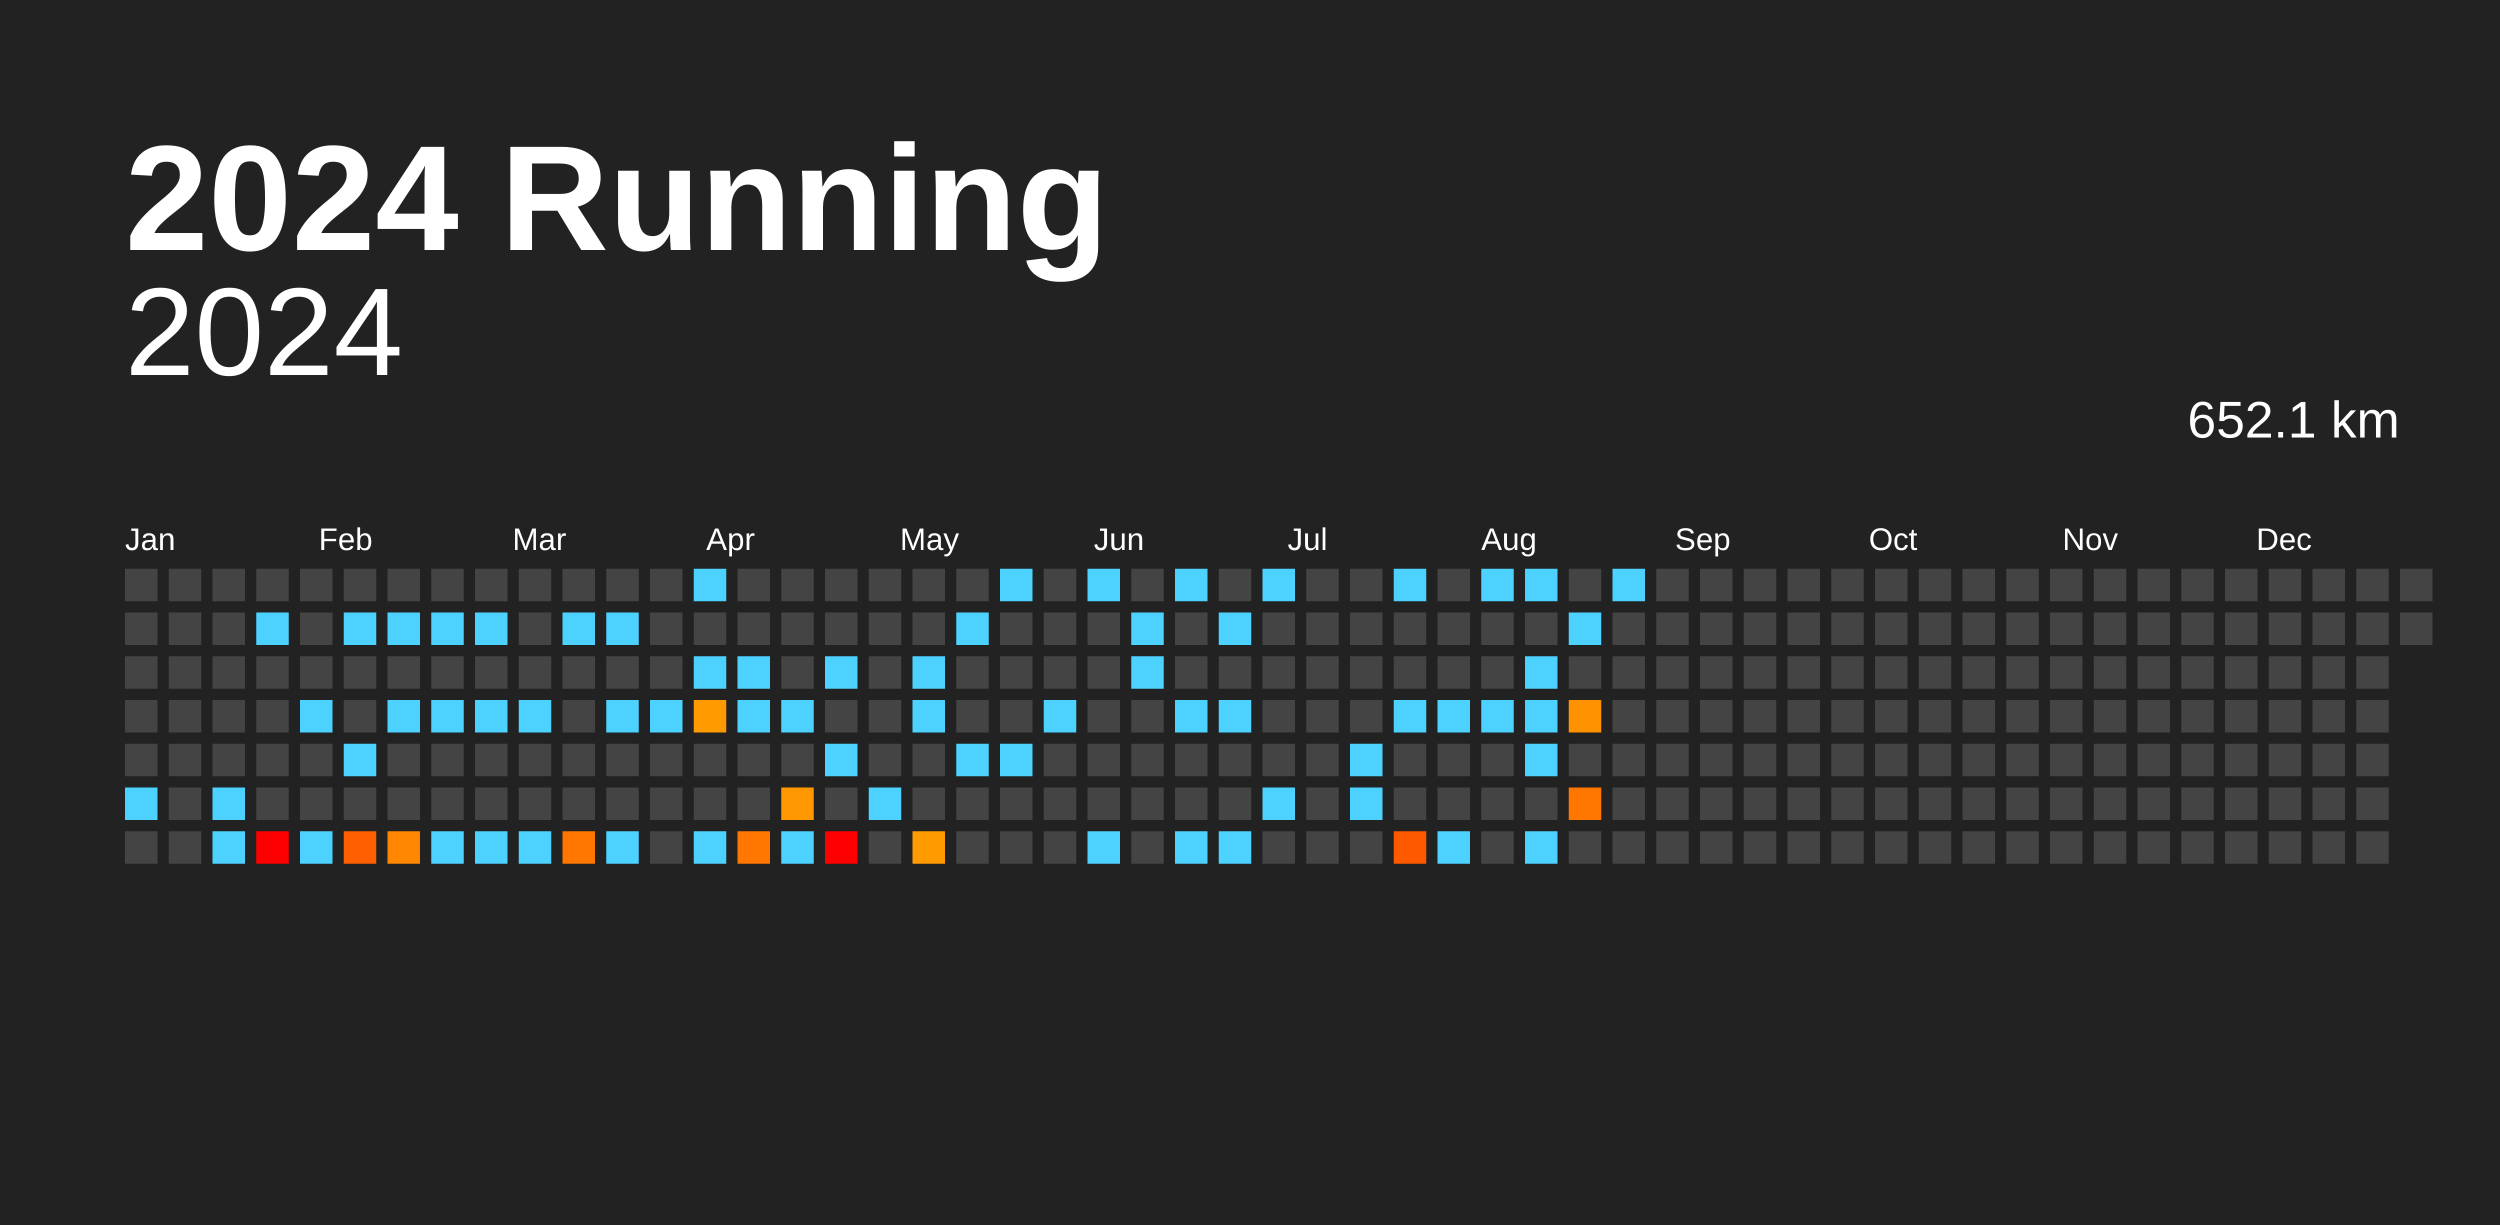
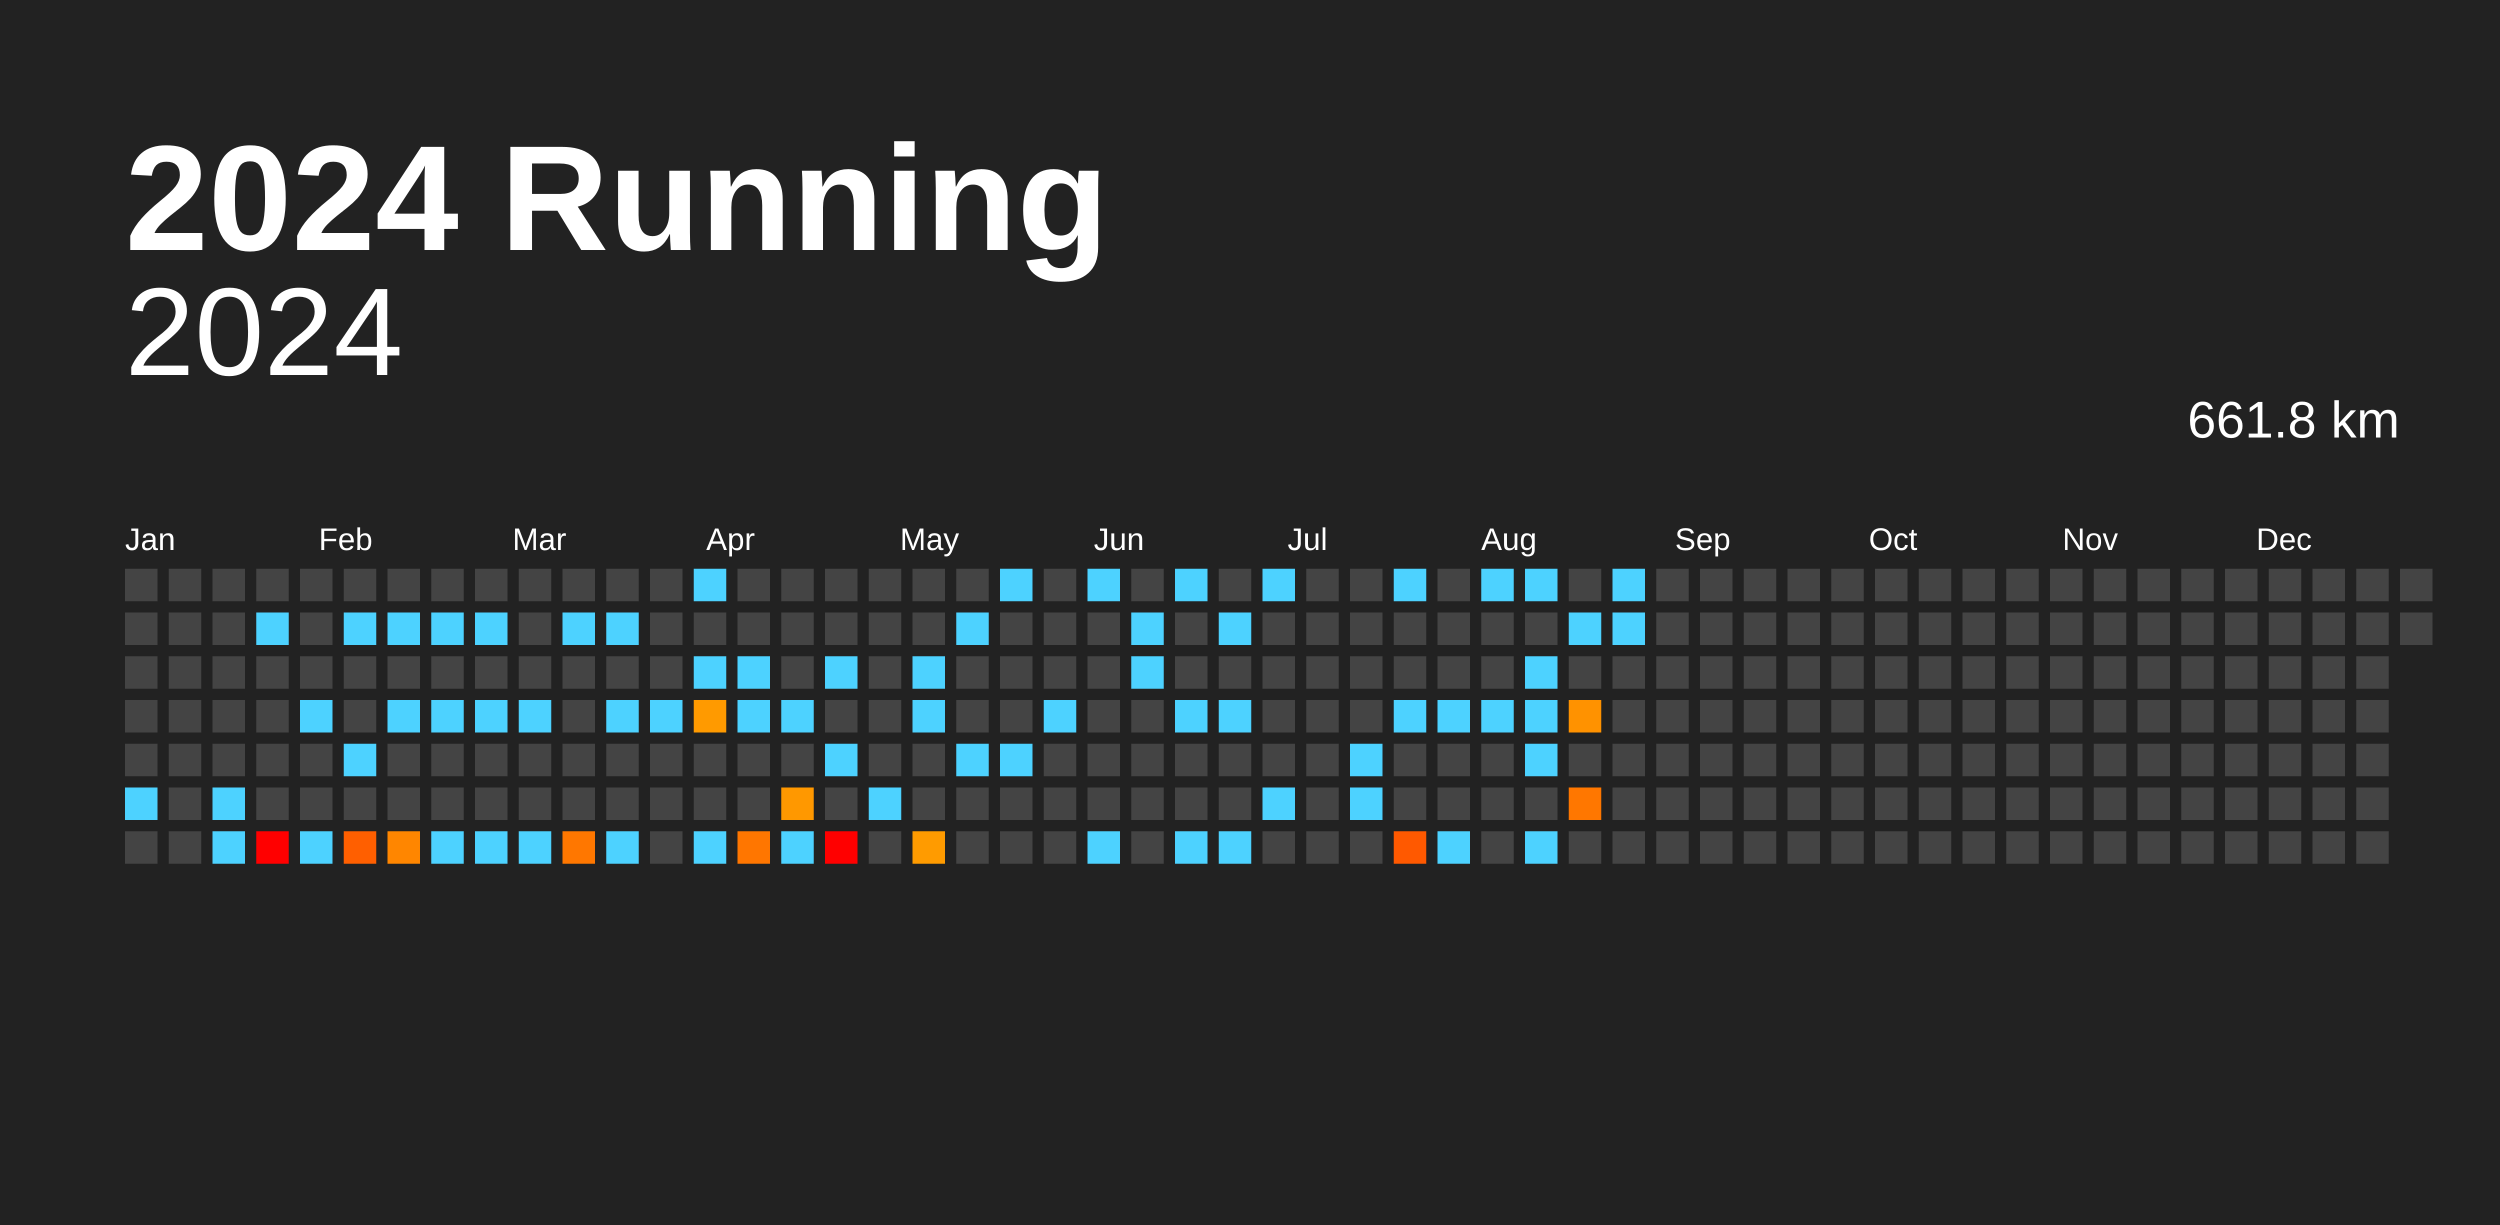
<svg xmlns="http://www.w3.org/2000/svg" baseProfile="full" height="98mm" version="1.1" viewBox="0,0,200,98" width="200mm">
  <defs />
  <rect fill="#222222" height="98" width="200" x="0" y="0" />
  <text fill="#FFFFFF" style="font-size:12px; font-family:Arial; font-weight:bold;" x="10" y="20">2024 Running</text>
  <text alignment-baseline="hanging" fill="#FFFFFF" style="font-size:10.0px; font-family:Arial;" x="10" y="30">2024</text>
-   <text alignment-baseline="hanging" fill="#FFFFFF" style="font-size:4.125px; font-family:Arial;" x="175" y="35">652.1 km</text>
+   <text alignment-baseline="hanging" fill="#FFFFFF" style="font-size:4.125px; font-family:Arial;" x="175" y="35">661.8 km</text>
  <text fill="#FFFFFF" style="font-size:2.5px; font-family:Arial" x="10.0" y="44">Jan</text>
  <text fill="#FFFFFF" style="font-size:2.5px; font-family:Arial" x="25.5" y="44">Feb</text>
  <text fill="#FFFFFF" style="font-size:2.5px; font-family:Arial" x="41.0" y="44">Mar</text>
  <text fill="#FFFFFF" style="font-size:2.5px; font-family:Arial" x="56.5" y="44">Apr</text>
  <text fill="#FFFFFF" style="font-size:2.5px; font-family:Arial" x="72.0" y="44">May</text>
  <text fill="#FFFFFF" style="font-size:2.5px; font-family:Arial" x="87.5" y="44">Jun</text>
  <text fill="#FFFFFF" style="font-size:2.5px; font-family:Arial" x="103.0" y="44">Jul</text>
  <text fill="#FFFFFF" style="font-size:2.5px; font-family:Arial" x="118.5" y="44">Aug</text>
  <text fill="#FFFFFF" style="font-size:2.5px; font-family:Arial" x="134.0" y="44">Sep</text>
  <text fill="#FFFFFF" style="font-size:2.5px; font-family:Arial" x="149.5" y="44">Oct</text>
  <text fill="#FFFFFF" style="font-size:2.5px; font-family:Arial" x="165.0" y="44">Nov</text>
  <text fill="#FFFFFF" style="font-size:2.5px; font-family:Arial" x="180.5" y="44">Dec</text>
  <rect fill="#444444" height="2.6" width="2.6" x="10.0" y="45.5" />
  <rect fill="#444444" height="2.6" width="2.6" x="10.0" y="49.0" />
  <rect fill="#444444" height="2.6" width="2.6" x="10.0" y="52.5" />
  <rect fill="#444444" height="2.6" width="2.6" x="10.0" y="56.0" />
  <rect fill="#444444" height="2.6" width="2.6" x="10.0" y="59.5" />
  <rect fill="#4dd2ff" height="2.6" width="2.6" x="10.0" y="63.0" />
  <rect fill="#444444" height="2.6" width="2.6" x="10.0" y="66.5" />
  <rect fill="#444444" height="2.6" width="2.6" x="13.5" y="45.5" />
  <rect fill="#444444" height="2.6" width="2.6" x="13.5" y="49.0" />
  <rect fill="#444444" height="2.6" width="2.6" x="13.5" y="52.5" />
  <rect fill="#444444" height="2.6" width="2.6" x="13.5" y="56.0" />
  <rect fill="#444444" height="2.6" width="2.6" x="13.5" y="59.5" />
  <rect fill="#444444" height="2.6" width="2.6" x="13.5" y="63.0" />
  <rect fill="#444444" height="2.6" width="2.6" x="13.5" y="66.5" />
  <rect fill="#444444" height="2.6" width="2.6" x="17.0" y="45.5" />
  <rect fill="#444444" height="2.6" width="2.6" x="17.0" y="49.0" />
  <rect fill="#444444" height="2.6" width="2.6" x="17.0" y="52.5" />
  <rect fill="#444444" height="2.6" width="2.6" x="17.0" y="56.0" />
  <rect fill="#444444" height="2.6" width="2.6" x="17.0" y="59.5" />
  <rect fill="#4dd2ff" height="2.6" width="2.6" x="17.0" y="63.0" />
  <rect fill="#4dd2ff" height="2.6" width="2.6" x="17.0" y="66.5" />
  <rect fill="#444444" height="2.6" width="2.6" x="20.5" y="45.5" />
  <rect fill="#4dd2ff" height="2.6" width="2.6" x="20.5" y="49.0" />
  <rect fill="#444444" height="2.6" width="2.6" x="20.5" y="52.5" />
  <rect fill="#444444" height="2.6" width="2.6" x="20.5" y="56.0" />
  <rect fill="#444444" height="2.6" width="2.6" x="20.5" y="59.5" />
  <rect fill="#444444" height="2.6" width="2.6" x="20.5" y="63.0" />
  <rect fill="red" height="2.6" width="2.6" x="20.5" y="66.5" />
  <rect fill="#444444" height="2.6" width="2.6" x="24.0" y="45.5" />
  <rect fill="#444444" height="2.6" width="2.6" x="24.0" y="49.0" />
  <rect fill="#444444" height="2.6" width="2.6" x="24.0" y="52.5" />
  <rect fill="#4dd2ff" height="2.6" width="2.6" x="24.0" y="56.0" />
  <rect fill="#444444" height="2.6" width="2.6" x="24.0" y="59.5" />
  <rect fill="#444444" height="2.6" width="2.6" x="24.0" y="63.0" />
  <rect fill="#4dd2ff" height="2.6" width="2.6" x="24.0" y="66.5" />
  <rect fill="#444444" height="2.6" width="2.6" x="27.5" y="45.5" />
  <rect fill="#4dd2ff" height="2.6" width="2.6" x="27.5" y="49.0" />
  <rect fill="#444444" height="2.6" width="2.6" x="27.5" y="52.5" />
  <rect fill="#444444" height="2.6" width="2.6" x="27.5" y="56.0" />
  <rect fill="#4dd2ff" height="2.6" width="2.6" x="27.5" y="59.5" />
  <rect fill="#444444" height="2.6" width="2.6" x="27.5" y="63.0" />
  <rect fill="#ff5f00" height="2.6" width="2.6" x="27.5" y="66.5" />
  <rect fill="#444444" height="2.6" width="2.6" x="31.0" y="45.5" />
  <rect fill="#4dd2ff" height="2.6" width="2.6" x="31.0" y="49.0" />
  <rect fill="#444444" height="2.6" width="2.6" x="31.0" y="52.5" />
  <rect fill="#4dd2ff" height="2.6" width="2.6" x="31.0" y="56.0" />
  <rect fill="#444444" height="2.6" width="2.6" x="31.0" y="59.5" />
  <rect fill="#444444" height="2.6" width="2.6" x="31.0" y="63.0" />
  <rect fill="#ff8600" height="2.6" width="2.6" x="31.0" y="66.5" />
  <rect fill="#444444" height="2.6" width="2.6" x="34.5" y="45.5" />
  <rect fill="#4dd2ff" height="2.6" width="2.6" x="34.5" y="49.0" />
  <rect fill="#444444" height="2.6" width="2.6" x="34.5" y="52.5" />
  <rect fill="#4dd2ff" height="2.6" width="2.6" x="34.5" y="56.0" />
  <rect fill="#444444" height="2.6" width="2.6" x="34.5" y="59.5" />
  <rect fill="#444444" height="2.6" width="2.6" x="34.5" y="63.0" />
  <rect fill="#4dd2ff" height="2.6" width="2.6" x="34.5" y="66.5" />
  <rect fill="#444444" height="2.6" width="2.6" x="38.0" y="45.5" />
  <rect fill="#4dd2ff" height="2.6" width="2.6" x="38.0" y="49.0" />
  <rect fill="#444444" height="2.6" width="2.6" x="38.0" y="52.5" />
  <rect fill="#4dd2ff" height="2.6" width="2.6" x="38.0" y="56.0" />
  <rect fill="#444444" height="2.6" width="2.6" x="38.0" y="59.5" />
  <rect fill="#444444" height="2.6" width="2.6" x="38.0" y="63.0" />
  <rect fill="#4dd2ff" height="2.6" width="2.6" x="38.0" y="66.5" />
  <rect fill="#444444" height="2.6" width="2.6" x="41.5" y="45.5" />
  <rect fill="#444444" height="2.6" width="2.6" x="41.5" y="49.0" />
  <rect fill="#444444" height="2.6" width="2.6" x="41.5" y="52.5" />
  <rect fill="#4dd2ff" height="2.6" width="2.6" x="41.5" y="56.0" />
  <rect fill="#444444" height="2.6" width="2.6" x="41.5" y="59.5" />
  <rect fill="#444444" height="2.6" width="2.6" x="41.5" y="63.0" />
  <rect fill="#4dd2ff" height="2.6" width="2.6" x="41.5" y="66.5" />
  <rect fill="#444444" height="2.6" width="2.6" x="45.0" y="45.5" />
  <rect fill="#4dd2ff" height="2.6" width="2.6" x="45.0" y="49.0" />
  <rect fill="#444444" height="2.6" width="2.6" x="45.0" y="52.5" />
  <rect fill="#444444" height="2.6" width="2.6" x="45.0" y="56.0" />
  <rect fill="#444444" height="2.6" width="2.6" x="45.0" y="59.5" />
  <rect fill="#444444" height="2.6" width="2.6" x="45.0" y="63.0" />
  <rect fill="#ff7700" height="2.6" width="2.6" x="45.0" y="66.5" />
  <rect fill="#444444" height="2.6" width="2.6" x="48.5" y="45.5" />
  <rect fill="#4dd2ff" height="2.6" width="2.6" x="48.5" y="49.0" />
  <rect fill="#444444" height="2.6" width="2.6" x="48.5" y="52.5" />
  <rect fill="#4dd2ff" height="2.6" width="2.6" x="48.5" y="56.0" />
  <rect fill="#444444" height="2.6" width="2.6" x="48.5" y="59.5" />
  <rect fill="#444444" height="2.6" width="2.6" x="48.5" y="63.0" />
  <rect fill="#4dd2ff" height="2.6" width="2.6" x="48.5" y="66.5" />
  <rect fill="#444444" height="2.6" width="2.6" x="52.0" y="45.5" />
  <rect fill="#444444" height="2.6" width="2.6" x="52.0" y="49.0" />
  <rect fill="#444444" height="2.6" width="2.6" x="52.0" y="52.5" />
  <rect fill="#4dd2ff" height="2.6" width="2.6" x="52.0" y="56.0" />
  <rect fill="#444444" height="2.6" width="2.6" x="52.0" y="59.5" />
  <rect fill="#444444" height="2.6" width="2.6" x="52.0" y="63.0" />
  <rect fill="#444444" height="2.6" width="2.6" x="52.0" y="66.5" />
  <rect fill="#4dd2ff" height="2.6" width="2.6" x="55.5" y="45.5" />
  <rect fill="#444444" height="2.6" width="2.6" x="55.5" y="49.0" />
  <rect fill="#4dd2ff" height="2.6" width="2.6" x="55.5" y="52.5" />
  <rect fill="#ff9a00" height="2.6" width="2.6" x="55.5" y="56.0" />
  <rect fill="#444444" height="2.6" width="2.6" x="55.5" y="59.5" />
  <rect fill="#444444" height="2.6" width="2.6" x="55.5" y="63.0" />
  <rect fill="#4dd2ff" height="2.6" width="2.6" x="55.5" y="66.5" />
  <rect fill="#444444" height="2.6" width="2.6" x="59.0" y="45.5" />
  <rect fill="#444444" height="2.6" width="2.6" x="59.0" y="49.0" />
  <rect fill="#4dd2ff" height="2.6" width="2.6" x="59.0" y="52.5" />
  <rect fill="#4dd2ff" height="2.6" width="2.6" x="59.0" y="56.0" />
  <rect fill="#444444" height="2.6" width="2.6" x="59.0" y="59.5" />
  <rect fill="#444444" height="2.6" width="2.6" x="59.0" y="63.0" />
  <rect fill="#ff7600" height="2.6" width="2.6" x="59.0" y="66.5" />
  <rect fill="#444444" height="2.6" width="2.6" x="62.5" y="45.5" />
  <rect fill="#444444" height="2.6" width="2.6" x="62.5" y="49.0" />
  <rect fill="#444444" height="2.6" width="2.6" x="62.5" y="52.5" />
  <rect fill="#4dd2ff" height="2.6" width="2.6" x="62.5" y="56.0" />
  <rect fill="#444444" height="2.6" width="2.6" x="62.5" y="59.5" />
  <rect fill="#ff9800" height="2.6" width="2.6" x="62.5" y="63.0" />
  <rect fill="#4dd2ff" height="2.6" width="2.6" x="62.5" y="66.5" />
  <rect fill="#444444" height="2.6" width="2.6" x="66.0" y="45.5" />
  <rect fill="#444444" height="2.6" width="2.6" x="66.0" y="49.0" />
  <rect fill="#4dd2ff" height="2.6" width="2.6" x="66.0" y="52.5" />
  <rect fill="#444444" height="2.6" width="2.6" x="66.0" y="56.0" />
  <rect fill="#4dd2ff" height="2.6" width="2.6" x="66.0" y="59.5" />
  <rect fill="#444444" height="2.6" width="2.6" x="66.0" y="63.0" />
  <rect fill="red" height="2.6" width="2.6" x="66.0" y="66.5" />
  <rect fill="#444444" height="2.6" width="2.6" x="69.5" y="45.5" />
  <rect fill="#444444" height="2.6" width="2.6" x="69.5" y="49.0" />
  <rect fill="#444444" height="2.6" width="2.6" x="69.5" y="52.5" />
  <rect fill="#444444" height="2.6" width="2.6" x="69.5" y="56.0" />
  <rect fill="#444444" height="2.6" width="2.6" x="69.5" y="59.5" />
  <rect fill="#4dd2ff" height="2.6" width="2.6" x="69.5" y="63.0" />
  <rect fill="#444444" height="2.6" width="2.6" x="69.5" y="66.5" />
  <rect fill="#444444" height="2.6" width="2.6" x="73.0" y="45.5" />
  <rect fill="#444444" height="2.6" width="2.6" x="73.0" y="49.0" />
  <rect fill="#4dd2ff" height="2.6" width="2.6" x="73.0" y="52.5" />
  <rect fill="#4dd2ff" height="2.6" width="2.6" x="73.0" y="56.0" />
  <rect fill="#444444" height="2.6" width="2.6" x="73.0" y="59.5" />
  <rect fill="#444444" height="2.6" width="2.6" x="73.0" y="63.0" />
  <rect fill="#ff9b00" height="2.6" width="2.6" x="73.0" y="66.5" />
  <rect fill="#444444" height="2.6" width="2.6" x="76.5" y="45.5" />
  <rect fill="#4dd2ff" height="2.6" width="2.6" x="76.5" y="49.0" />
  <rect fill="#444444" height="2.6" width="2.6" x="76.5" y="52.5" />
  <rect fill="#444444" height="2.6" width="2.6" x="76.5" y="56.0" />
  <rect fill="#4dd2ff" height="2.6" width="2.6" x="76.5" y="59.5" />
  <rect fill="#444444" height="2.6" width="2.6" x="76.5" y="63.0" />
  <rect fill="#444444" height="2.6" width="2.6" x="76.5" y="66.5" />
  <rect fill="#4dd2ff" height="2.6" width="2.6" x="80.0" y="45.5" />
  <rect fill="#444444" height="2.6" width="2.6" x="80.0" y="49.0" />
  <rect fill="#444444" height="2.6" width="2.6" x="80.0" y="52.5" />
  <rect fill="#444444" height="2.6" width="2.6" x="80.0" y="56.0" />
  <rect fill="#4dd2ff" height="2.6" width="2.6" x="80.0" y="59.5" />
  <rect fill="#444444" height="2.6" width="2.6" x="80.0" y="63.0" />
  <rect fill="#444444" height="2.6" width="2.6" x="80.0" y="66.5" />
  <rect fill="#444444" height="2.6" width="2.6" x="83.5" y="45.5" />
  <rect fill="#444444" height="2.6" width="2.6" x="83.5" y="49.0" />
  <rect fill="#444444" height="2.6" width="2.6" x="83.5" y="52.5" />
  <rect fill="#4dd2ff" height="2.6" width="2.6" x="83.5" y="56.0" />
  <rect fill="#444444" height="2.6" width="2.6" x="83.5" y="59.5" />
  <rect fill="#444444" height="2.6" width="2.6" x="83.5" y="63.0" />
  <rect fill="#444444" height="2.6" width="2.6" x="83.5" y="66.5" />
  <rect fill="#4dd2ff" height="2.6" width="2.6" x="87.0" y="45.5" />
  <rect fill="#444444" height="2.6" width="2.6" x="87.0" y="49.0" />
  <rect fill="#444444" height="2.6" width="2.6" x="87.0" y="52.5" />
  <rect fill="#444444" height="2.6" width="2.6" x="87.0" y="56.0" />
  <rect fill="#444444" height="2.6" width="2.6" x="87.0" y="59.5" />
  <rect fill="#444444" height="2.6" width="2.6" x="87.0" y="63.0" />
  <rect fill="#4dd2ff" height="2.6" width="2.6" x="87.0" y="66.5" />
  <rect fill="#444444" height="2.6" width="2.6" x="90.5" y="45.5" />
  <rect fill="#4dd2ff" height="2.6" width="2.6" x="90.5" y="49.0" />
  <rect fill="#4dd2ff" height="2.6" width="2.6" x="90.5" y="52.5" />
  <rect fill="#444444" height="2.6" width="2.6" x="90.5" y="56.0" />
  <rect fill="#444444" height="2.6" width="2.6" x="90.5" y="59.5" />
  <rect fill="#444444" height="2.6" width="2.6" x="90.5" y="63.0" />
  <rect fill="#444444" height="2.6" width="2.6" x="90.5" y="66.5" />
  <rect fill="#4dd2ff" height="2.6" width="2.6" x="94.0" y="45.5" />
  <rect fill="#444444" height="2.6" width="2.6" x="94.0" y="49.0" />
  <rect fill="#444444" height="2.6" width="2.6" x="94.0" y="52.5" />
  <rect fill="#4dd2ff" height="2.6" width="2.6" x="94.0" y="56.0" />
  <rect fill="#444444" height="2.6" width="2.6" x="94.0" y="59.5" />
  <rect fill="#444444" height="2.6" width="2.6" x="94.0" y="63.0" />
  <rect fill="#4dd2ff" height="2.6" width="2.6" x="94.0" y="66.5" />
  <rect fill="#444444" height="2.6" width="2.6" x="97.5" y="45.5" />
  <rect fill="#4dd2ff" height="2.6" width="2.6" x="97.5" y="49.0" />
  <rect fill="#444444" height="2.6" width="2.6" x="97.5" y="52.5" />
  <rect fill="#4dd2ff" height="2.6" width="2.6" x="97.5" y="56.0" />
  <rect fill="#444444" height="2.6" width="2.6" x="97.5" y="59.5" />
  <rect fill="#444444" height="2.6" width="2.6" x="97.5" y="63.0" />
  <rect fill="#4dd2ff" height="2.6" width="2.6" x="97.5" y="66.5" />
  <rect fill="#4dd2ff" height="2.6" width="2.6" x="101.0" y="45.5" />
  <rect fill="#444444" height="2.6" width="2.6" x="101.0" y="49.0" />
  <rect fill="#444444" height="2.6" width="2.6" x="101.0" y="52.5" />
  <rect fill="#444444" height="2.6" width="2.6" x="101.0" y="56.0" />
  <rect fill="#444444" height="2.6" width="2.6" x="101.0" y="59.5" />
  <rect fill="#4dd2ff" height="2.6" width="2.6" x="101.0" y="63.0" />
  <rect fill="#444444" height="2.6" width="2.6" x="101.0" y="66.5" />
  <rect fill="#444444" height="2.6" width="2.6" x="104.5" y="45.5" />
  <rect fill="#444444" height="2.6" width="2.6" x="104.5" y="49.0" />
  <rect fill="#444444" height="2.6" width="2.6" x="104.5" y="52.5" />
  <rect fill="#444444" height="2.6" width="2.6" x="104.5" y="56.0" />
  <rect fill="#444444" height="2.6" width="2.6" x="104.5" y="59.5" />
  <rect fill="#444444" height="2.6" width="2.6" x="104.5" y="63.0" />
  <rect fill="#444444" height="2.6" width="2.6" x="104.5" y="66.5" />
  <rect fill="#444444" height="2.6" width="2.6" x="108.0" y="45.5" />
  <rect fill="#444444" height="2.6" width="2.6" x="108.0" y="49.0" />
  <rect fill="#444444" height="2.6" width="2.6" x="108.0" y="52.5" />
  <rect fill="#444444" height="2.6" width="2.6" x="108.0" y="56.0" />
  <rect fill="#4dd2ff" height="2.6" width="2.6" x="108.0" y="59.5" />
  <rect fill="#4dd2ff" height="2.6" width="2.6" x="108.0" y="63.0" />
  <rect fill="#444444" height="2.6" width="2.6" x="108.0" y="66.5" />
  <rect fill="#4dd2ff" height="2.6" width="2.6" x="111.5" y="45.5" />
  <rect fill="#444444" height="2.6" width="2.6" x="111.5" y="49.0" />
  <rect fill="#444444" height="2.6" width="2.6" x="111.5" y="52.5" />
  <rect fill="#4dd2ff" height="2.6" width="2.6" x="111.5" y="56.0" />
  <rect fill="#444444" height="2.6" width="2.6" x="111.5" y="59.5" />
  <rect fill="#444444" height="2.6" width="2.6" x="111.5" y="63.0" />
  <rect fill="#ff5900" height="2.6" width="2.6" x="111.5" y="66.5" />
  <rect fill="#444444" height="2.6" width="2.6" x="115.0" y="45.5" />
  <rect fill="#444444" height="2.6" width="2.6" x="115.0" y="49.0" />
  <rect fill="#444444" height="2.6" width="2.6" x="115.0" y="52.5" />
  <rect fill="#4dd2ff" height="2.6" width="2.6" x="115.0" y="56.0" />
  <rect fill="#444444" height="2.6" width="2.6" x="115.0" y="59.5" />
  <rect fill="#444444" height="2.6" width="2.6" x="115.0" y="63.0" />
  <rect fill="#4dd2ff" height="2.6" width="2.6" x="115.0" y="66.5" />
  <rect fill="#4dd2ff" height="2.6" width="2.6" x="118.5" y="45.5" />
  <rect fill="#444444" height="2.6" width="2.6" x="118.5" y="49.0" />
  <rect fill="#444444" height="2.6" width="2.6" x="118.5" y="52.5" />
  <rect fill="#4dd2ff" height="2.6" width="2.6" x="118.5" y="56.0" />
  <rect fill="#444444" height="2.6" width="2.6" x="118.5" y="59.5" />
  <rect fill="#444444" height="2.6" width="2.6" x="118.5" y="63.0" />
  <rect fill="#444444" height="2.6" width="2.6" x="118.5" y="66.5" />
  <rect fill="#4dd2ff" height="2.6" width="2.6" x="122.0" y="45.5" />
  <rect fill="#444444" height="2.6" width="2.6" x="122.0" y="49.0" />
  <rect fill="#4dd2ff" height="2.6" width="2.6" x="122.0" y="52.5" />
  <rect fill="#4dd2ff" height="2.6" width="2.6" x="122.0" y="56.0" />
  <rect fill="#4dd2ff" height="2.6" width="2.6" x="122.0" y="59.5" />
  <rect fill="#444444" height="2.6" width="2.6" x="122.0" y="63.0" />
  <rect fill="#4dd2ff" height="2.6" width="2.6" x="122.0" y="66.5" />
  <rect fill="#444444" height="2.6" width="2.6" x="125.5" y="45.5" />
  <rect fill="#4dd2ff" height="2.6" width="2.6" x="125.5" y="49.0" />
  <rect fill="#444444" height="2.6" width="2.6" x="125.5" y="52.5" />
  <rect fill="#ff9200" height="2.6" width="2.6" x="125.5" y="56.0" />
  <rect fill="#444444" height="2.6" width="2.6" x="125.5" y="59.5" />
  <rect fill="#ff7700" height="2.6" width="2.6" x="125.5" y="63.0" />
  <rect fill="#444444" height="2.6" width="2.6" x="125.5" y="66.5" />
  <rect fill="#4dd2ff" height="2.6" width="2.6" x="129.0" y="45.5" />
-   <rect fill="#444444" height="2.6" width="2.6" x="129.0" y="49.0" />
+   <rect fill="#4dd2ff" height="2.6" width="2.6" x="129.0" y="49.0" />
  <rect fill="#444444" height="2.6" width="2.6" x="129.0" y="52.5" />
  <rect fill="#444444" height="2.6" width="2.6" x="129.0" y="56.0" />
  <rect fill="#444444" height="2.6" width="2.6" x="129.0" y="59.5" />
  <rect fill="#444444" height="2.6" width="2.6" x="129.0" y="63.0" />
  <rect fill="#444444" height="2.6" width="2.6" x="129.0" y="66.5" />
  <rect fill="#444444" height="2.6" width="2.6" x="132.5" y="45.5" />
  <rect fill="#444444" height="2.6" width="2.6" x="132.5" y="49.0" />
  <rect fill="#444444" height="2.6" width="2.6" x="132.5" y="52.5" />
  <rect fill="#444444" height="2.6" width="2.6" x="132.5" y="56.0" />
  <rect fill="#444444" height="2.6" width="2.6" x="132.5" y="59.5" />
  <rect fill="#444444" height="2.6" width="2.6" x="132.5" y="63.0" />
  <rect fill="#444444" height="2.6" width="2.6" x="132.5" y="66.5" />
  <rect fill="#444444" height="2.6" width="2.6" x="136.0" y="45.5" />
  <rect fill="#444444" height="2.6" width="2.6" x="136.0" y="49.0" />
  <rect fill="#444444" height="2.6" width="2.6" x="136.0" y="52.5" />
  <rect fill="#444444" height="2.6" width="2.6" x="136.0" y="56.0" />
  <rect fill="#444444" height="2.6" width="2.6" x="136.0" y="59.5" />
  <rect fill="#444444" height="2.6" width="2.6" x="136.0" y="63.0" />
  <rect fill="#444444" height="2.6" width="2.6" x="136.0" y="66.5" />
  <rect fill="#444444" height="2.6" width="2.6" x="139.5" y="45.5" />
  <rect fill="#444444" height="2.6" width="2.6" x="139.5" y="49.0" />
  <rect fill="#444444" height="2.6" width="2.6" x="139.5" y="52.5" />
  <rect fill="#444444" height="2.6" width="2.6" x="139.5" y="56.0" />
  <rect fill="#444444" height="2.6" width="2.6" x="139.5" y="59.5" />
  <rect fill="#444444" height="2.6" width="2.6" x="139.5" y="63.0" />
  <rect fill="#444444" height="2.6" width="2.6" x="139.5" y="66.5" />
  <rect fill="#444444" height="2.6" width="2.6" x="143.0" y="45.5" />
  <rect fill="#444444" height="2.6" width="2.6" x="143.0" y="49.0" />
  <rect fill="#444444" height="2.6" width="2.6" x="143.0" y="52.5" />
  <rect fill="#444444" height="2.6" width="2.6" x="143.0" y="56.0" />
  <rect fill="#444444" height="2.6" width="2.6" x="143.0" y="59.5" />
  <rect fill="#444444" height="2.6" width="2.6" x="143.0" y="63.0" />
  <rect fill="#444444" height="2.6" width="2.6" x="143.0" y="66.5" />
  <rect fill="#444444" height="2.6" width="2.6" x="146.5" y="45.5" />
  <rect fill="#444444" height="2.6" width="2.6" x="146.5" y="49.0" />
  <rect fill="#444444" height="2.6" width="2.6" x="146.5" y="52.5" />
  <rect fill="#444444" height="2.6" width="2.6" x="146.5" y="56.0" />
  <rect fill="#444444" height="2.6" width="2.6" x="146.5" y="59.5" />
  <rect fill="#444444" height="2.6" width="2.6" x="146.5" y="63.0" />
  <rect fill="#444444" height="2.6" width="2.6" x="146.5" y="66.5" />
  <rect fill="#444444" height="2.6" width="2.6" x="150.0" y="45.5" />
  <rect fill="#444444" height="2.6" width="2.6" x="150.0" y="49.0" />
  <rect fill="#444444" height="2.6" width="2.6" x="150.0" y="52.5" />
  <rect fill="#444444" height="2.6" width="2.6" x="150.0" y="56.0" />
  <rect fill="#444444" height="2.6" width="2.6" x="150.0" y="59.5" />
  <rect fill="#444444" height="2.6" width="2.6" x="150.0" y="63.0" />
  <rect fill="#444444" height="2.6" width="2.6" x="150.0" y="66.5" />
  <rect fill="#444444" height="2.6" width="2.6" x="153.5" y="45.5" />
  <rect fill="#444444" height="2.6" width="2.6" x="153.5" y="49.0" />
  <rect fill="#444444" height="2.6" width="2.6" x="153.5" y="52.5" />
  <rect fill="#444444" height="2.6" width="2.6" x="153.5" y="56.0" />
  <rect fill="#444444" height="2.6" width="2.6" x="153.5" y="59.5" />
  <rect fill="#444444" height="2.6" width="2.6" x="153.5" y="63.0" />
  <rect fill="#444444" height="2.6" width="2.6" x="153.5" y="66.5" />
  <rect fill="#444444" height="2.6" width="2.6" x="157.0" y="45.5" />
  <rect fill="#444444" height="2.6" width="2.6" x="157.0" y="49.0" />
  <rect fill="#444444" height="2.6" width="2.6" x="157.0" y="52.5" />
  <rect fill="#444444" height="2.6" width="2.6" x="157.0" y="56.0" />
  <rect fill="#444444" height="2.6" width="2.6" x="157.0" y="59.5" />
  <rect fill="#444444" height="2.6" width="2.6" x="157.0" y="63.0" />
  <rect fill="#444444" height="2.6" width="2.6" x="157.0" y="66.5" />
  <rect fill="#444444" height="2.6" width="2.6" x="160.5" y="45.5" />
  <rect fill="#444444" height="2.6" width="2.6" x="160.5" y="49.0" />
  <rect fill="#444444" height="2.6" width="2.6" x="160.5" y="52.5" />
  <rect fill="#444444" height="2.6" width="2.6" x="160.5" y="56.0" />
  <rect fill="#444444" height="2.6" width="2.6" x="160.5" y="59.5" />
  <rect fill="#444444" height="2.6" width="2.6" x="160.5" y="63.0" />
  <rect fill="#444444" height="2.6" width="2.6" x="160.5" y="66.5" />
  <rect fill="#444444" height="2.6" width="2.6" x="164.0" y="45.5" />
  <rect fill="#444444" height="2.6" width="2.6" x="164.0" y="49.0" />
  <rect fill="#444444" height="2.6" width="2.6" x="164.0" y="52.5" />
  <rect fill="#444444" height="2.6" width="2.6" x="164.0" y="56.0" />
  <rect fill="#444444" height="2.6" width="2.6" x="164.0" y="59.5" />
  <rect fill="#444444" height="2.6" width="2.6" x="164.0" y="63.0" />
  <rect fill="#444444" height="2.6" width="2.6" x="164.0" y="66.5" />
  <rect fill="#444444" height="2.6" width="2.6" x="167.5" y="45.5" />
  <rect fill="#444444" height="2.6" width="2.6" x="167.5" y="49.0" />
  <rect fill="#444444" height="2.6" width="2.6" x="167.5" y="52.5" />
  <rect fill="#444444" height="2.6" width="2.6" x="167.5" y="56.0" />
  <rect fill="#444444" height="2.6" width="2.6" x="167.5" y="59.5" />
  <rect fill="#444444" height="2.6" width="2.6" x="167.5" y="63.0" />
  <rect fill="#444444" height="2.6" width="2.6" x="167.5" y="66.5" />
  <rect fill="#444444" height="2.6" width="2.6" x="171.0" y="45.5" />
  <rect fill="#444444" height="2.6" width="2.6" x="171.0" y="49.0" />
  <rect fill="#444444" height="2.6" width="2.6" x="171.0" y="52.5" />
  <rect fill="#444444" height="2.6" width="2.6" x="171.0" y="56.0" />
  <rect fill="#444444" height="2.6" width="2.6" x="171.0" y="59.5" />
  <rect fill="#444444" height="2.6" width="2.6" x="171.0" y="63.0" />
  <rect fill="#444444" height="2.6" width="2.6" x="171.0" y="66.5" />
  <rect fill="#444444" height="2.6" width="2.6" x="174.5" y="45.5" />
  <rect fill="#444444" height="2.6" width="2.6" x="174.5" y="49.0" />
  <rect fill="#444444" height="2.6" width="2.6" x="174.5" y="52.5" />
  <rect fill="#444444" height="2.6" width="2.6" x="174.5" y="56.0" />
  <rect fill="#444444" height="2.6" width="2.6" x="174.5" y="59.5" />
  <rect fill="#444444" height="2.6" width="2.6" x="174.5" y="63.0" />
  <rect fill="#444444" height="2.6" width="2.6" x="174.5" y="66.5" />
  <rect fill="#444444" height="2.6" width="2.6" x="178.0" y="45.5" />
  <rect fill="#444444" height="2.6" width="2.6" x="178.0" y="49.0" />
  <rect fill="#444444" height="2.6" width="2.6" x="178.0" y="52.5" />
  <rect fill="#444444" height="2.6" width="2.6" x="178.0" y="56.0" />
  <rect fill="#444444" height="2.6" width="2.6" x="178.0" y="59.5" />
  <rect fill="#444444" height="2.6" width="2.6" x="178.0" y="63.0" />
  <rect fill="#444444" height="2.6" width="2.6" x="178.0" y="66.5" />
  <rect fill="#444444" height="2.6" width="2.6" x="181.5" y="45.5" />
  <rect fill="#444444" height="2.6" width="2.6" x="181.5" y="49.0" />
  <rect fill="#444444" height="2.6" width="2.6" x="181.5" y="52.5" />
  <rect fill="#444444" height="2.6" width="2.6" x="181.5" y="56.0" />
  <rect fill="#444444" height="2.6" width="2.6" x="181.5" y="59.5" />
  <rect fill="#444444" height="2.6" width="2.6" x="181.5" y="63.0" />
  <rect fill="#444444" height="2.6" width="2.6" x="181.5" y="66.5" />
  <rect fill="#444444" height="2.6" width="2.6" x="185.0" y="45.5" />
  <rect fill="#444444" height="2.6" width="2.6" x="185.0" y="49.0" />
  <rect fill="#444444" height="2.6" width="2.6" x="185.0" y="52.5" />
  <rect fill="#444444" height="2.6" width="2.6" x="185.0" y="56.0" />
  <rect fill="#444444" height="2.6" width="2.6" x="185.0" y="59.5" />
  <rect fill="#444444" height="2.6" width="2.6" x="185.0" y="63.0" />
  <rect fill="#444444" height="2.6" width="2.6" x="185.0" y="66.5" />
  <rect fill="#444444" height="2.6" width="2.6" x="188.5" y="45.5" />
  <rect fill="#444444" height="2.6" width="2.6" x="188.5" y="49.0" />
  <rect fill="#444444" height="2.6" width="2.6" x="188.5" y="52.5" />
  <rect fill="#444444" height="2.6" width="2.6" x="188.5" y="56.0" />
  <rect fill="#444444" height="2.6" width="2.6" x="188.5" y="59.5" />
  <rect fill="#444444" height="2.6" width="2.6" x="188.5" y="63.0" />
  <rect fill="#444444" height="2.6" width="2.6" x="188.5" y="66.5" />
  <rect fill="#444444" height="2.6" width="2.6" x="192.0" y="45.5" />
  <rect fill="#444444" height="2.6" width="2.6" x="192.0" y="49.0" />
</svg>
